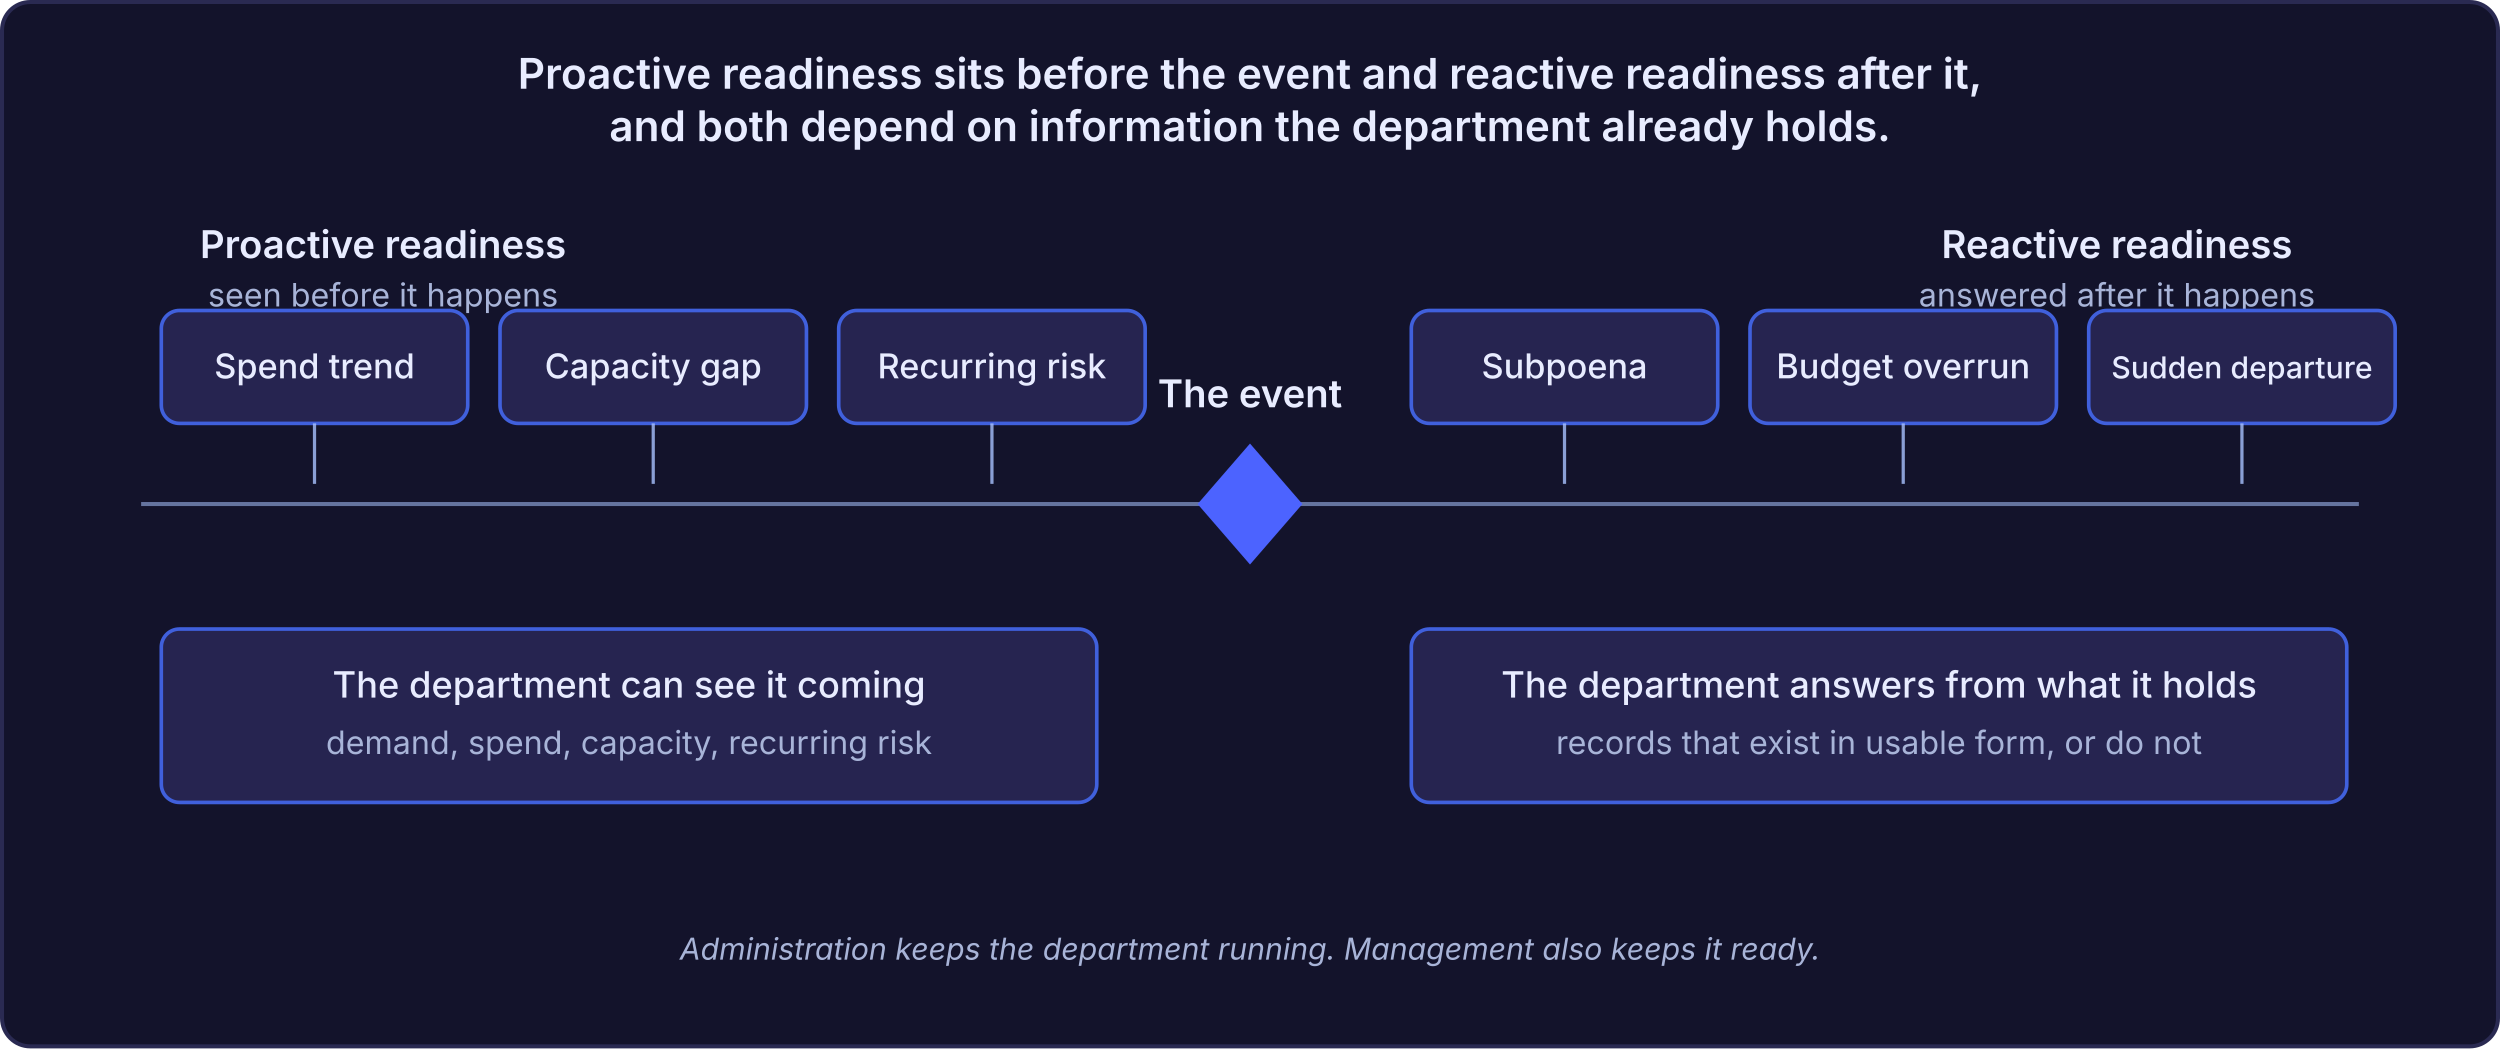
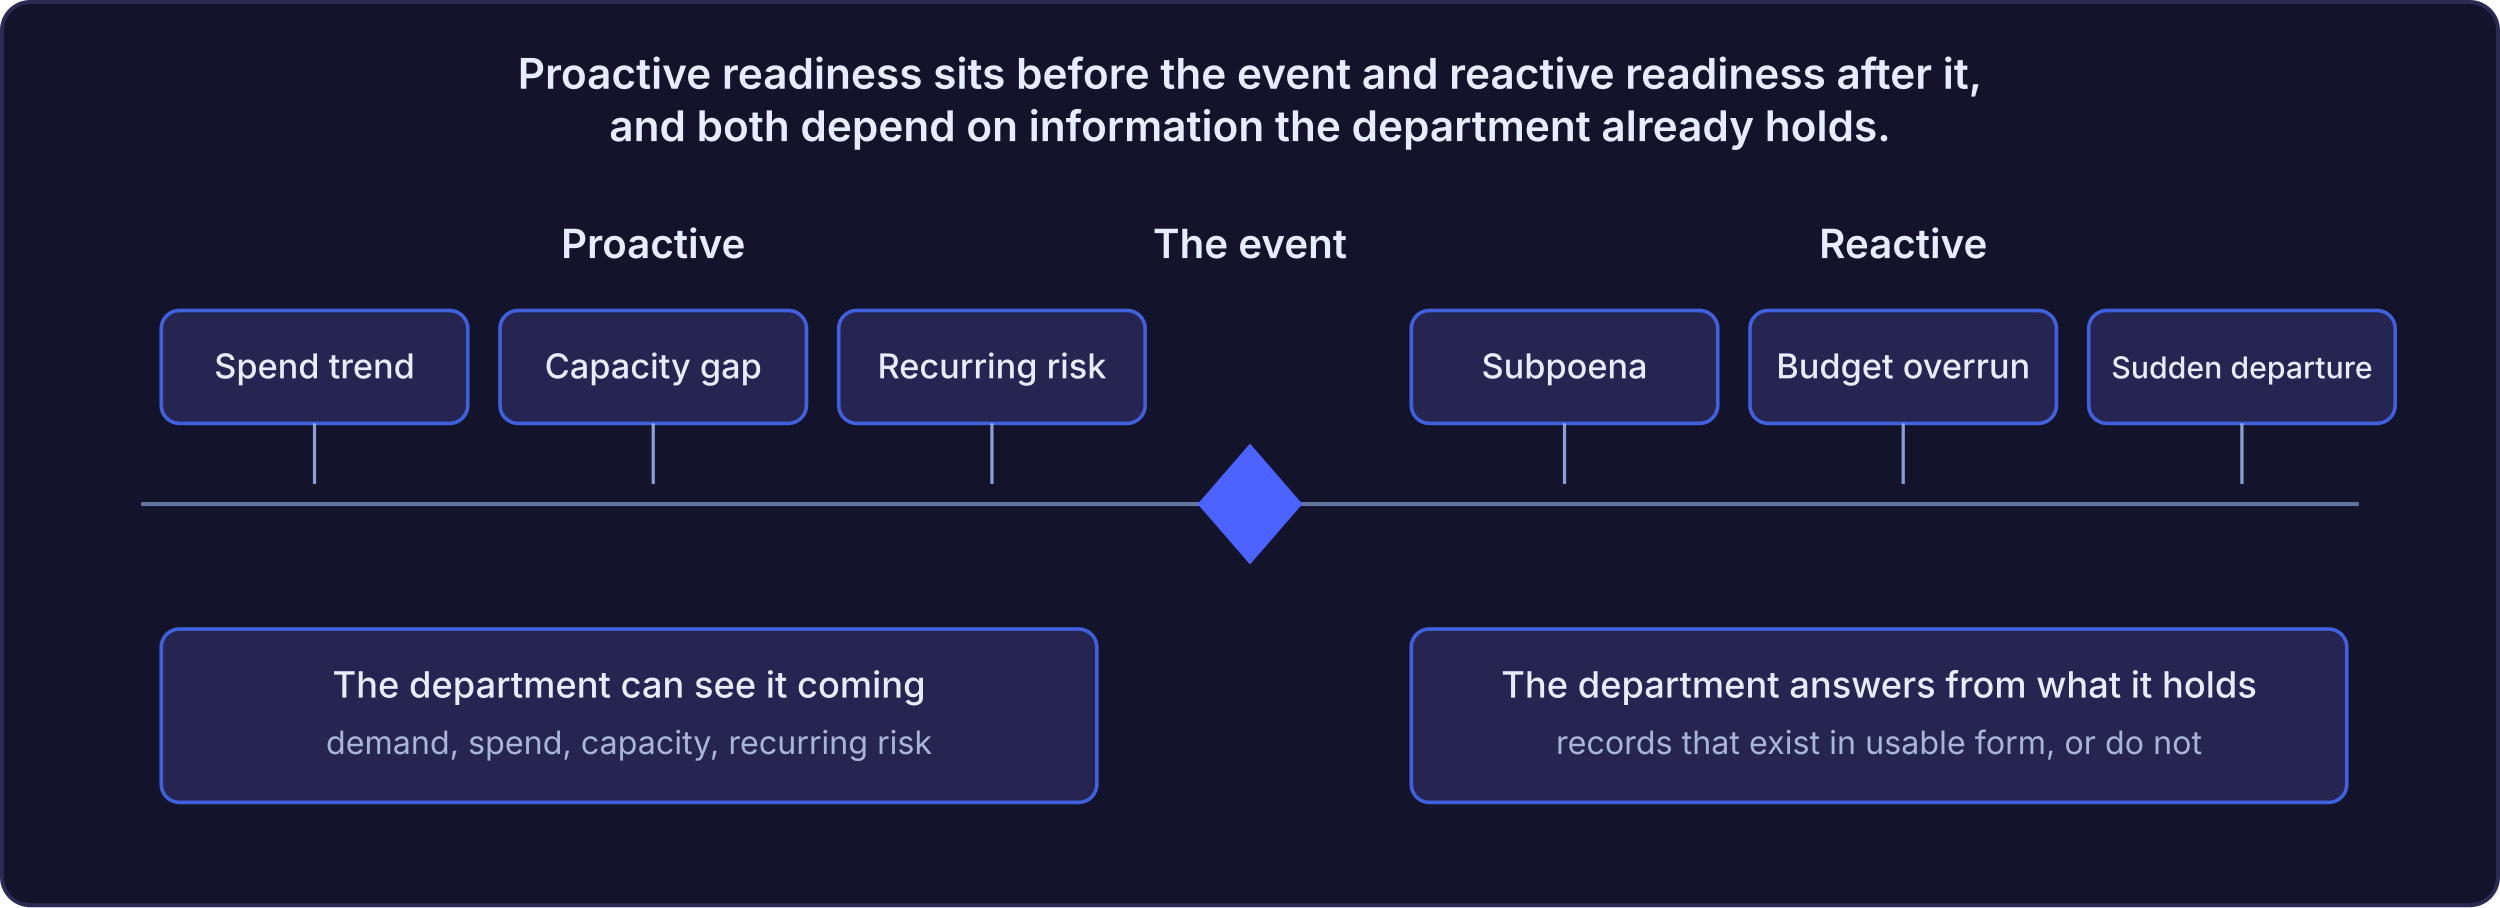
- <svg xmlns="http://www.w3.org/2000/svg" viewBox="0 0 1240 520" role="img" aria-labelledby="ex-title ex-desc" font-family="system-ui, -apple-system, 'Segoe UI', Inter, Helvetica, Arial, sans-serif">
+ <svg xmlns="http://www.w3.org/2000/svg" viewBox="0 0 1240 450" role="img" aria-labelledby="ex-title ex-desc" font-family="system-ui, -apple-system, 'Segoe UI', Inter, Helvetica, Arial, sans-serif">
  <defs>
    <marker id="arrow" viewBox="0 0 10 10" refX="9" refY="5" markerWidth="7" markerHeight="7" orient="auto-start-reverse">
      <path d="M 0 0 L 10 5 L 0 10 z" fill="#A8C2FF" />
    </marker>
    <marker id="arrowHot" viewBox="0 0 10 10" refX="9" refY="5" markerWidth="7" markerHeight="7" orient="auto-start-reverse">
      <path d="M 0 0 L 10 5 L 0 10 z" fill="#4C63FF" />
    </marker>
  </defs>
-   <rect x="1" y="1" width="1238" height="518" rx="14" fill="#13132B" stroke="#2A2A52" stroke-width="2" />
+   <rect x="1" y="1" width="1238" height="448" rx="14" fill="#13132B" stroke="#2A2A52" stroke-width="2" />
  <text x="620" y="44" text-anchor="middle" font-size="21" fill="#E8ECFF" font-weight="600">Proactive readiness sits before the event and reactive readiness after it,</text>
  <text x="620" y="70" text-anchor="middle" font-size="21" fill="#E8ECFF" font-weight="600">and both depend on information the department already holds.</text>
  <line x1="70" y1="250" x2="1170" y2="250" stroke="#A8C2FF" stroke-width="2" opacity="0.55" />
  <polygon points="620,220 646,250 620,280 594,250" fill="#4C63FF" />
-   <text x="620" y="202" text-anchor="middle" font-size="19" fill="#E8ECFF" font-weight="600">The event</text>
-   <text x="190" y="128" text-anchor="middle" font-size="19" fill="#E8ECFF" font-weight="600">Proactive readiness</text>
-   <text x="190" y="152" text-anchor="middle" font-size="16" fill="#A8B4D8" font-weight="400">seen before it happens</text>
-   <text x="1050" y="128" text-anchor="middle" font-size="19" fill="#E8ECFF" font-weight="600">Reactive readiness</text>
-   <text x="1050" y="152" text-anchor="middle" font-size="16" fill="#A8B4D8" font-weight="400">answered after it happens</text>
+   <text x="324" y="128" text-anchor="middle" font-size="20" fill="#E8ECFF" font-weight="600">Proactive</text>
+   <text x="620" y="128" text-anchor="middle" font-size="20" fill="#E8ECFF" font-weight="600">The event</text>
+   <text x="944" y="128" text-anchor="middle" font-size="20" fill="#E8ECFF" font-weight="600">Reactive</text>
  <rect x="80" y="154" width="152" height="56" rx="9" fill="#262450" stroke="#4060DC" stroke-width="1.8" />
  <text x="156" y="187.667" text-anchor="middle" font-size="17" fill="#E8ECFF" font-weight="500">Spend trend</text>
  <rect x="248" y="154" width="152" height="56" rx="9" fill="#262450" stroke="#4060DC" stroke-width="1.8" />
  <text x="324" y="187.667" text-anchor="middle" font-size="17" fill="#E8ECFF" font-weight="500">Capacity gap</text>
  <rect x="416" y="154" width="152" height="56" rx="9" fill="#262450" stroke="#4060DC" stroke-width="1.8" />
  <text x="492" y="187.667" text-anchor="middle" font-size="17" fill="#E8ECFF" font-weight="500">Recurring risk</text>
  <rect x="700" y="154" width="152" height="56" rx="9" fill="#262450" stroke="#4060DC" stroke-width="1.8" />
  <text x="776" y="187.667" text-anchor="middle" font-size="17" fill="#E8ECFF" font-weight="500">Subpoena</text>
  <rect x="868" y="154" width="152" height="56" rx="9" fill="#262450" stroke="#4060DC" stroke-width="1.8" />
  <text x="944" y="187.667" text-anchor="middle" font-size="17" fill="#E8ECFF" font-weight="500">Budget overrun</text>
  <rect x="1036" y="154" width="152" height="56" rx="9" fill="#262450" stroke="#4060DC" stroke-width="1.8" />
  <text x="1112" y="187.667" text-anchor="middle" font-size="15" fill="#E8ECFF" font-weight="500">Sudden departure</text>
  <line x1="156" y1="210" x2="156" y2="240" stroke="#A8C2FF" stroke-width="1.6" opacity="0.8" />
  <line x1="324" y1="210" x2="324" y2="240" stroke="#A8C2FF" stroke-width="1.6" opacity="0.8" />
  <line x1="492" y1="210" x2="492" y2="240" stroke="#A8C2FF" stroke-width="1.6" opacity="0.8" />
  <line x1="776" y1="210" x2="776" y2="240" stroke="#A8C2FF" stroke-width="1.6" opacity="0.8" />
  <line x1="944" y1="210" x2="944" y2="240" stroke="#A8C2FF" stroke-width="1.6" opacity="0.8" />
  <line x1="1112" y1="210" x2="1112" y2="240" stroke="#A8C2FF" stroke-width="1.6" opacity="0.8" />
  <rect x="80" y="312" width="464" height="86" rx="9" fill="#262450" stroke="#4060DC" stroke-width="1.8" />
  <text x="312" y="346" text-anchor="middle" font-size="18" fill="#E8ECFF" font-weight="500">The department can see it coming</text>
  <text x="312" y="374" text-anchor="middle" font-size="16" fill="#A8B4D8" font-weight="400">demand, spend, capacity, recurring risk</text>
  <rect x="700" y="312" width="464" height="86" rx="9" fill="#262450" stroke="#4060DC" stroke-width="1.8" />
  <text x="932" y="346" text-anchor="middle" font-size="18" fill="#E8ECFF" font-weight="500">The department answers from what it holds</text>
  <text x="932" y="374" text-anchor="middle" font-size="16" fill="#A8B4D8" font-weight="400">records that exist in usable form, or do not</text>
-   <text x="620" y="476" text-anchor="middle" font-size="15" fill="#A8B4D8" font-weight="400" font-style="italic">Administration keeps the department running. Management also keeps it ready.</text>
</svg>
